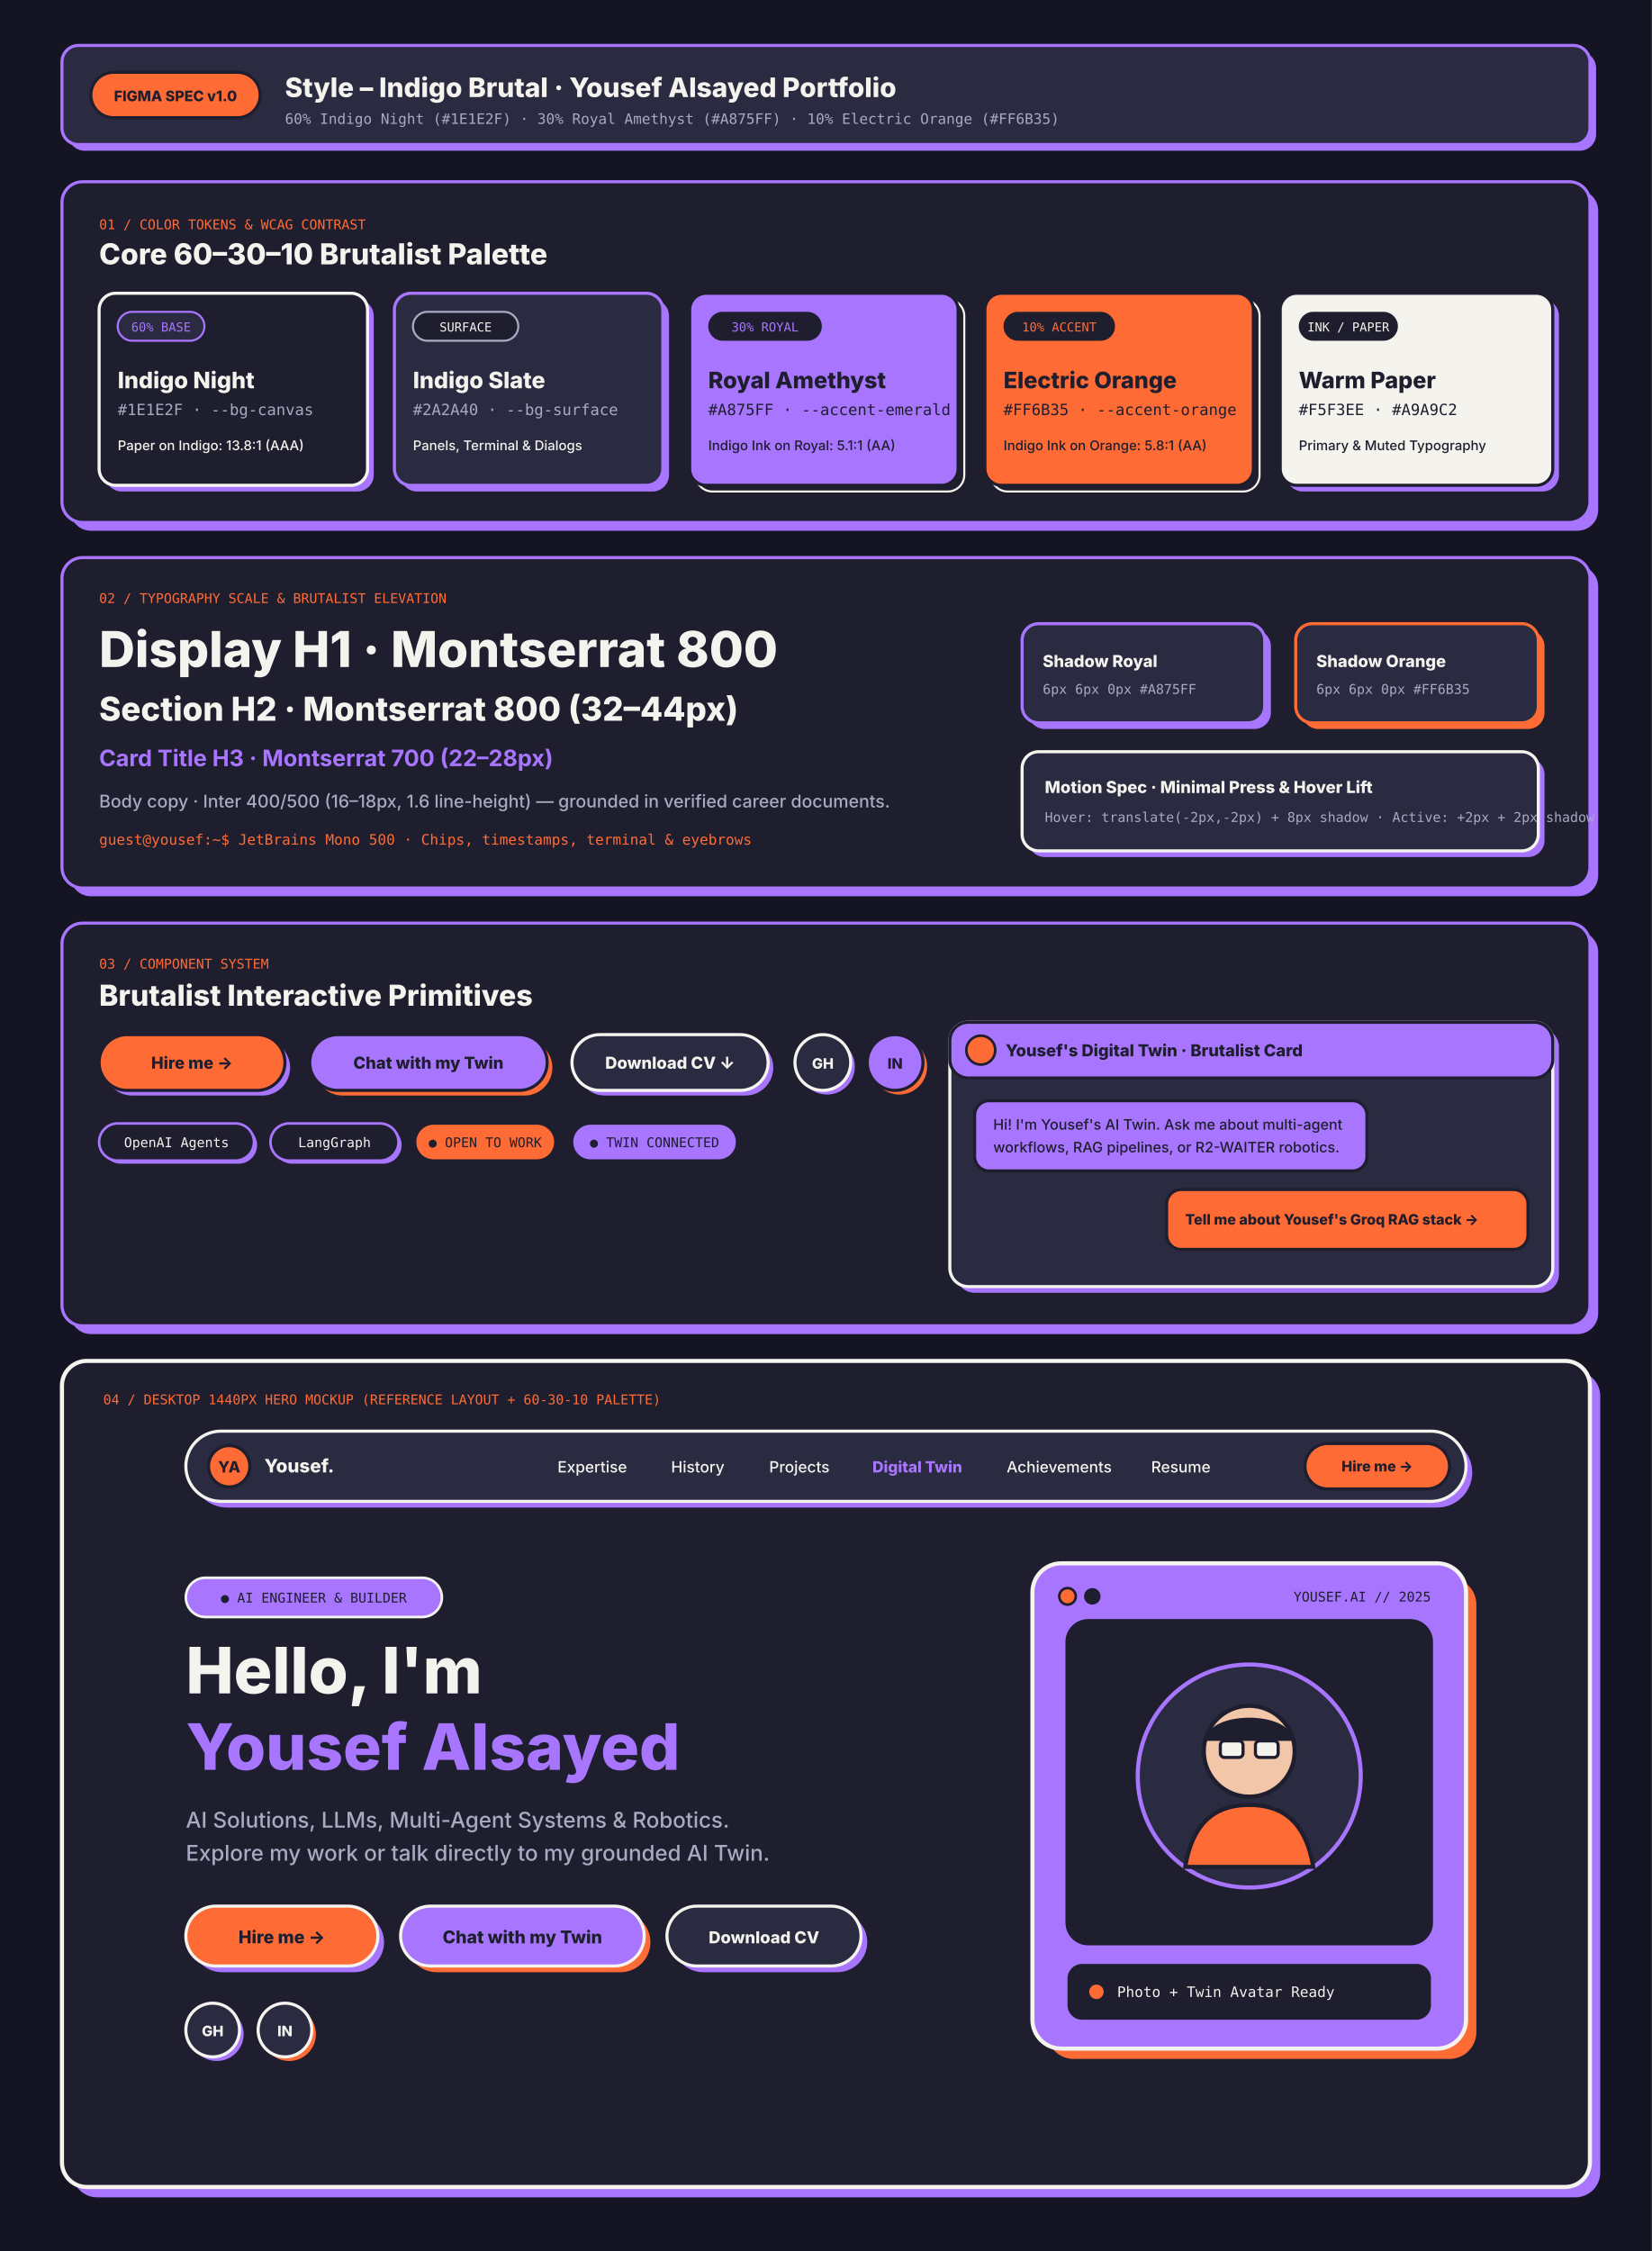
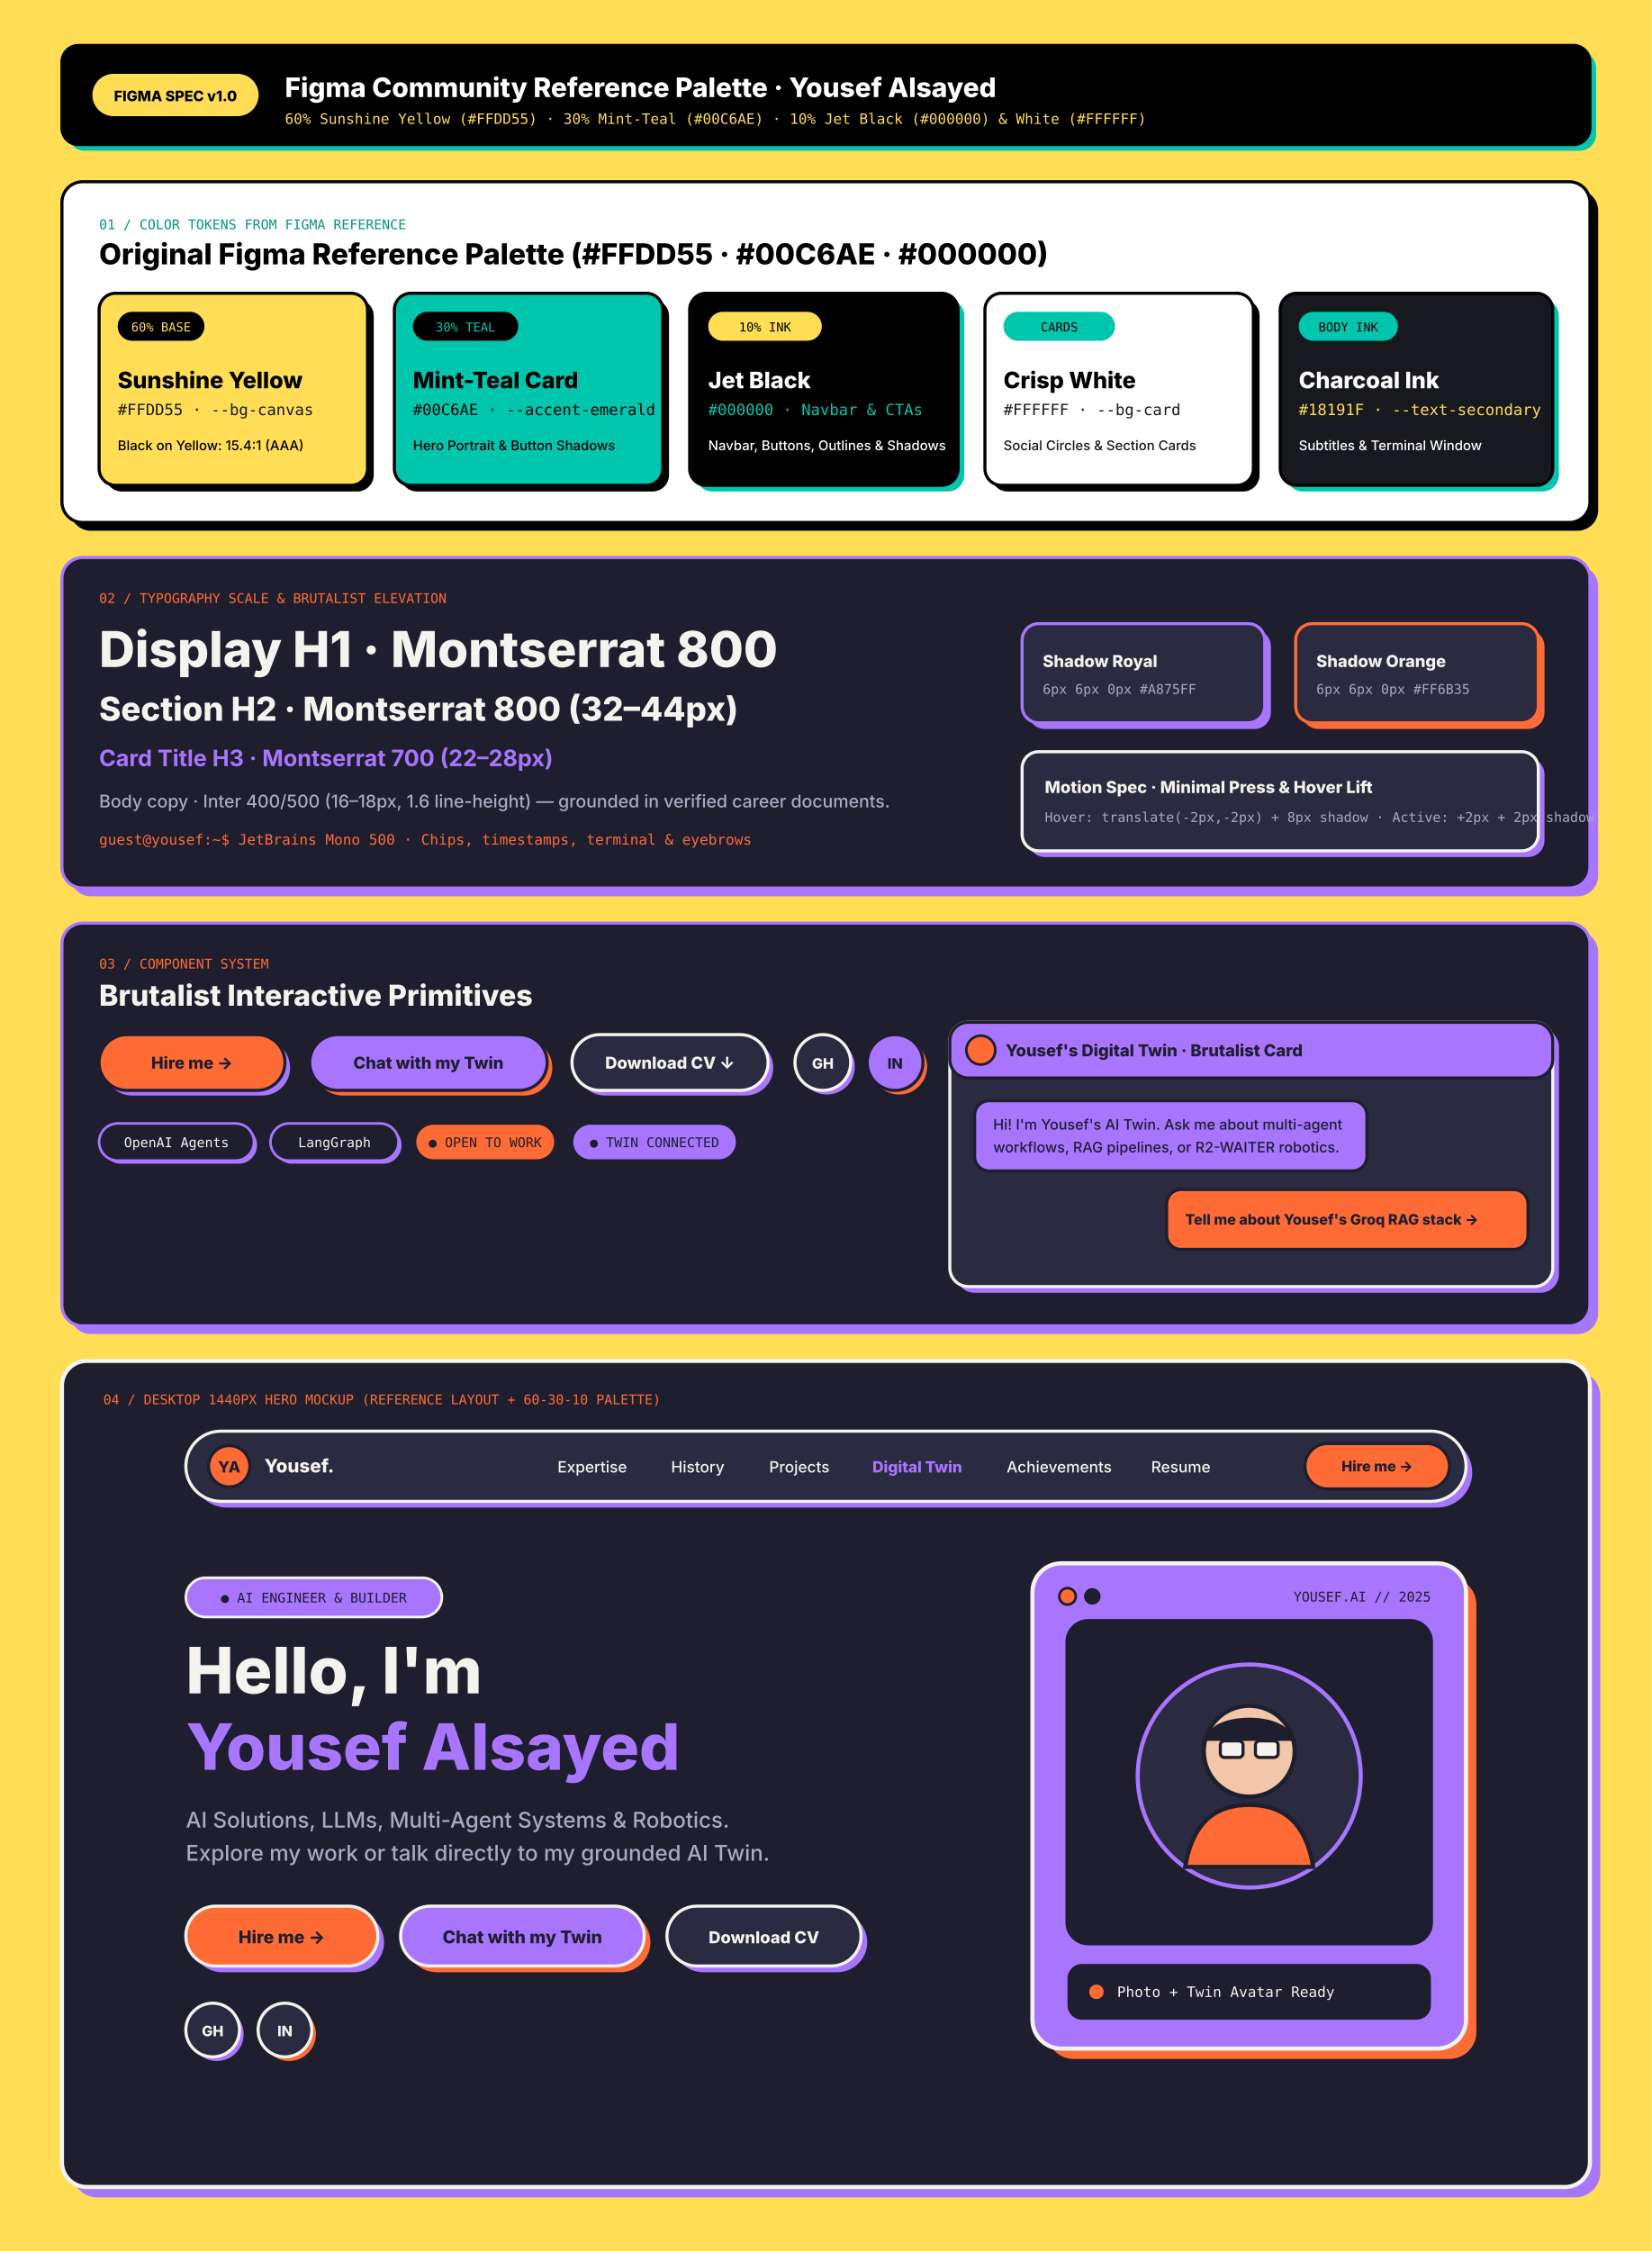
<svg xmlns="http://www.w3.org/2000/svg" viewBox="0 0 1600 2180" width="1600" height="2180" role="img" aria-label="Style – Indigo Brutal — Figma Design System &amp; Hero Mockup">
  <defs>
    <style>
      .display { font-family: 'Montserrat', 'Inter', -apple-system, BlinkMacSystemFont, sans-serif; font-weight: 800; }
      .heading { font-family: 'Montserrat', 'Inter', -apple-system, BlinkMacSystemFont, sans-serif; font-weight: 700; }
      .body { font-family: 'Inter', -apple-system, BlinkMacSystemFont, sans-serif; font-weight: 500; }
      .mono { font-family: 'JetBrains Mono', 'SFMono-Regular', Consolas, monospace; font-weight: 500; }
    </style>
  </defs>
-   <rect id="Canvas-Background" x="0" y="0" width="1600" height="2180" fill="#141422" />
+   <rect id="Canvas-Background" x="0" y="0" width="1600" height="2180" fill="#FFDD55" />
  <g id="00-File-Cover-Header" transform="translate(60, 44)">
-     <rect x="6" y="6" width="1480" height="96" rx="16" fill="#A875FF" />
-     <rect x="0" y="0" width="1480" height="96" rx="16" fill="#2A2A40" stroke="#A875FF" stroke-width="3" />
-     <rect x="28" y="26" width="164" height="44" rx="22" fill="#FF6B35" stroke="#1E1E2F" stroke-width="3" />
-     <text x="110" y="54" text-anchor="middle" fill="#1E1E2F" font-size="14" class="display">FIGMA SPEC v1.0</text>
-     <text x="216" y="50" fill="#F5F3EE" font-size="26" class="display">Style – Indigo Brutal · Yousef Alsayed Portfolio</text>
-     <text x="216" y="76" fill="#A9A9C2" font-size="14" class="mono">60% Indigo Night (#1E1E2F)  ·  30% Royal Amethyst (#A875FF)  ·  10% Electric Orange (#FF6B35)</text>
+     <rect x="6" y="6" width="1480" height="96" rx="16" fill="#00C6AE" />
+     <rect x="0" y="0" width="1480" height="96" rx="16" fill="#000000" stroke="#000000" stroke-width="3" />
+     <rect x="28" y="26" width="164" height="44" rx="22" fill="#FFDD55" stroke="#000000" stroke-width="3" />
+     <text x="110" y="54" text-anchor="middle" fill="#000000" font-size="14" class="display">FIGMA SPEC v1.0</text>
+     <text x="216" y="50" fill="#FFFFFF" font-size="26" class="display">Figma Community Reference Palette · Yousef Alsayed</text>
+     <text x="216" y="76" fill="#FFDD55" font-size="14" class="mono">60% Sunshine Yellow (#FFDD55)  ·  30% Mint-Teal (#00C6AE)  ·  10% Jet Black (#000000) &amp; White (#FFFFFF)</text>
  </g>
  <g id="01-Color-Palette-60-30-10" transform="translate(60, 176)">
-     <rect x="8" y="8" width="1480" height="330" rx="20" fill="#A875FF" />
-     <rect x="0" y="0" width="1480" height="330" rx="20" fill="#1E1E2F" stroke="#A875FF" stroke-width="3" />
-     <text x="36" y="46" fill="#FF6B35" font-size="13" class="mono">01 / COLOR TOKENS &amp; WCAG CONTRAST</text>
-     <text x="36" y="80" fill="#F5F3EE" font-size="28" class="display">Core 60–30–10 Brutalist Palette</text>
+     <rect x="8" y="8" width="1480" height="330" rx="20" fill="#000000" />
+     <rect x="0" y="0" width="1480" height="330" rx="20" fill="#FFFFFF" stroke="#000000" stroke-width="3" />
+     <text x="36" y="46" fill="#009583" font-size="13" class="mono">01 / COLOR TOKENS FROM FIGMA REFERENCE</text>
+     <text x="36" y="80" fill="#000000" font-size="28" class="display">Original Figma Reference Palette (#FFDD55 · #00C6AE · #000000)</text>
    <g id="Swatch-60-Indigo-Night" transform="translate(36, 108)">
-       <rect x="6" y="6" width="260" height="186" rx="16" fill="#A875FF" />
-       <rect x="0" y="0" width="260" height="186" rx="16" fill="#1E1E2F" stroke="#F5F3EE" stroke-width="3" />
-       <rect x="18" y="18" width="84" height="28" rx="14" fill="#2A2A40" stroke="#A875FF" stroke-width="2" />
-       <text x="60" y="37" text-anchor="middle" fill="#A875FF" font-size="12" class="mono">60% BASE</text>
-       <text x="18" y="92" fill="#F5F3EE" font-size="22" class="display">Indigo Night</text>
-       <text x="18" y="118" fill="#A9A9C2" font-size="15" class="mono">#1E1E2F · --bg-canvas</text>
-       <text x="18" y="152" fill="#F5F3EE" font-size="13" class="body">Paper on Indigo: 13.8:1 (AAA)</text>
+       <rect x="6" y="6" width="260" height="186" rx="16" fill="#000000" />
+       <rect x="0" y="0" width="260" height="186" rx="16" fill="#FFDD55" stroke="#000000" stroke-width="3" />
+       <rect x="18" y="18" width="84" height="28" rx="14" fill="#000000" />
+       <text x="60" y="37" text-anchor="middle" fill="#FFDD55" font-size="12" class="mono">60% BASE</text>
+       <text x="18" y="92" fill="#000000" font-size="22" class="display">Sunshine Yellow</text>
+       <text x="18" y="118" fill="#18191F" font-size="15" class="mono">#FFDD55 · --bg-canvas</text>
+       <text x="18" y="152" fill="#000000" font-size="13" class="body">Black on Yellow: 15.4:1 (AAA)</text>
    </g>
    <g id="Swatch-Surface-Indigo" transform="translate(322, 108)">
-       <rect x="6" y="6" width="260" height="186" rx="16" fill="#A875FF" />
-       <rect x="0" y="0" width="260" height="186" rx="16" fill="#2A2A40" stroke="#A875FF" stroke-width="3" />
-       <rect x="18" y="18" width="102" height="28" rx="14" fill="#1E1E2F" stroke="#A9A9C2" stroke-width="2" />
-       <text x="69" y="37" text-anchor="middle" fill="#F5F3EE" font-size="12" class="mono">SURFACE</text>
-       <text x="18" y="92" fill="#F5F3EE" font-size="22" class="display">Indigo Slate</text>
-       <text x="18" y="118" fill="#A9A9C2" font-size="15" class="mono">#2A2A40 · --bg-surface</text>
-       <text x="18" y="152" fill="#F5F3EE" font-size="13" class="body">Panels, Terminal &amp; Dialogs</text>
+       <rect x="6" y="6" width="260" height="186" rx="16" fill="#000000" />
+       <rect x="0" y="0" width="260" height="186" rx="16" fill="#00C6AE" stroke="#000000" stroke-width="3" />
+       <rect x="18" y="18" width="102" height="28" rx="14" fill="#000000" />
+       <text x="69" y="37" text-anchor="middle" fill="#00C6AE" font-size="12" class="mono">30% TEAL</text>
+       <text x="18" y="92" fill="#000000" font-size="22" class="display">Mint-Teal Card</text>
+       <text x="18" y="118" fill="#000000" font-size="15" class="mono">#00C6AE · --accent-emerald</text>
+       <text x="18" y="152" fill="#000000" font-size="13" class="body">Hero Portrait &amp; Button Shadows</text>
    </g>
    <g id="Swatch-30-Royal-Amethyst" transform="translate(608, 108)">
-       <rect x="6" y="6" width="260" height="186" rx="16" fill="#1E1E2F" stroke="#F5F3EE" stroke-width="2" />
-       <rect x="0" y="0" width="260" height="186" rx="16" fill="#A875FF" stroke="#1E1E2F" stroke-width="3" />
-       <rect x="18" y="18" width="110" height="28" rx="14" fill="#1E1E2F" />
-       <text x="73" y="37" text-anchor="middle" fill="#A875FF" font-size="12" class="mono">30% ROYAL</text>
-       <text x="18" y="92" fill="#1E1E2F" font-size="22" class="display">Royal Amethyst</text>
-       <text x="18" y="118" fill="#1E1E2F" font-size="15" class="mono">#A875FF · --accent-emerald</text>
-       <text x="18" y="152" fill="#1E1E2F" font-size="13" class="body">Indigo Ink on Royal: 5.1:1 (AA)</text>
+       <rect x="6" y="6" width="260" height="186" rx="16" fill="#00C6AE" />
+       <rect x="0" y="0" width="260" height="186" rx="16" fill="#000000" stroke="#000000" stroke-width="3" />
+       <rect x="18" y="18" width="110" height="28" rx="14" fill="#FFDD55" />
+       <text x="73" y="37" text-anchor="middle" fill="#000000" font-size="12" class="mono">10% INK</text>
+       <text x="18" y="92" fill="#FFFFFF" font-size="22" class="display">Jet Black</text>
+       <text x="18" y="118" fill="#00C6AE" font-size="15" class="mono">#000000 · Navbar &amp; CTAs</text>
+       <text x="18" y="152" fill="#FFFFFF" font-size="13" class="body">Navbar, Buttons, Outlines &amp; Shadows</text>
    </g>
    <g id="Swatch-10-Electric-Orange" transform="translate(894, 108)">
-       <rect x="6" y="6" width="260" height="186" rx="16" fill="#1E1E2F" stroke="#F5F3EE" stroke-width="2" />
-       <rect x="0" y="0" width="260" height="186" rx="16" fill="#FF6B35" stroke="#1E1E2F" stroke-width="3" />
-       <rect x="18" y="18" width="108" height="28" rx="14" fill="#1E1E2F" />
-       <text x="72" y="37" text-anchor="middle" fill="#FF6B35" font-size="12" class="mono">10% ACCENT</text>
-       <text x="18" y="92" fill="#1E1E2F" font-size="22" class="display">Electric Orange</text>
-       <text x="18" y="118" fill="#1E1E2F" font-size="15" class="mono">#FF6B35 · --accent-orange</text>
-       <text x="18" y="152" fill="#1E1E2F" font-size="13" class="body">Indigo Ink on Orange: 5.8:1 (AA)</text>
+       <rect x="6" y="6" width="260" height="186" rx="16" fill="#000000" />
+       <rect x="0" y="0" width="260" height="186" rx="16" fill="#FFFFFF" stroke="#000000" stroke-width="3" />
+       <rect x="18" y="18" width="108" height="28" rx="14" fill="#00C6AE" />
+       <text x="72" y="37" text-anchor="middle" fill="#000000" font-size="12" class="mono">CARDS</text>
+       <text x="18" y="92" fill="#000000" font-size="22" class="display">Crisp White</text>
+       <text x="18" y="118" fill="#18191F" font-size="15" class="mono">#FFFFFF · --bg-card</text>
+       <text x="18" y="152" fill="#18191F" font-size="13" class="body">Social Circles &amp; Section Cards</text>
    </g>
    <g id="Swatch-Paper-Text" transform="translate(1180, 108)">
-       <rect x="6" y="6" width="264" height="186" rx="16" fill="#A875FF" />
-       <rect x="0" y="0" width="264" height="186" rx="16" fill="#F5F3EE" stroke="#1E1E2F" stroke-width="3" />
-       <rect x="18" y="18" width="96" height="28" rx="14" fill="#1E1E2F" />
-       <text x="66" y="37" text-anchor="middle" fill="#F5F3EE" font-size="12" class="mono">INK / PAPER</text>
-       <text x="18" y="92" fill="#1E1E2F" font-size="22" class="display">Warm Paper</text>
-       <text x="18" y="118" fill="#1E1E2F" font-size="15" class="mono">#F5F3EE · #A9A9C2</text>
-       <text x="18" y="152" fill="#1E1E2F" font-size="13" class="body">Primary &amp; Muted Typography</text>
+       <rect x="6" y="6" width="264" height="186" rx="16" fill="#00C6AE" />
+       <rect x="0" y="0" width="264" height="186" rx="16" fill="#18191F" stroke="#000000" stroke-width="3" />
+       <rect x="18" y="18" width="96" height="28" rx="14" fill="#00C6AE" />
+       <text x="66" y="37" text-anchor="middle" fill="#000000" font-size="12" class="mono">BODY INK</text>
+       <text x="18" y="92" fill="#FFFFFF" font-size="22" class="display">Charcoal Ink</text>
+       <text x="18" y="118" fill="#FFDD55" font-size="15" class="mono">#18191F · --text-secondary</text>
+       <text x="18" y="152" fill="#FFFFFF" font-size="13" class="body">Subtitles &amp; Terminal Window</text>
    </g>
  </g>
  <g id="02-Typography-And-Shadows" transform="translate(60, 540)">
    <rect x="8" y="8" width="1480" height="320" rx="20" fill="#A875FF" />
    <rect x="0" y="0" width="1480" height="320" rx="20" fill="#1E1E2F" stroke="#A875FF" stroke-width="3" />
    <text x="36" y="44" fill="#FF6B35" font-size="13" class="mono">02 / TYPOGRAPHY SCALE &amp; BRUTALIST ELEVATION</text>
    <text x="36" y="106" fill="#F5F3EE" font-size="48" class="display">Display H1 · Montserrat 800</text>
    <text x="36" y="158" fill="#F5F3EE" font-size="32" class="display">Section H2 · Montserrat 800 (32–44px)</text>
    <text x="36" y="202" fill="#A875FF" font-size="22" class="heading">Card Title H3 · Montserrat 700 (22–28px)</text>
    <text x="36" y="242" fill="#A9A9C2" font-size="17" class="body">Body copy · Inter 400/500 (16–18px, 1.6 line-height) — grounded in verified career documents.</text>
    <text x="36" y="278" fill="#FF6B35" font-size="14" class="mono">guest@yousef:~$ JetBrains Mono 500 · Chips, timestamps, terminal &amp; eyebrows</text>
    <g id="Elevation-Specimens" transform="translate(930, 64)">
      <rect x="6" y="6" width="235" height="96" rx="16" fill="#A875FF" />
      <rect x="0" y="0" width="235" height="96" rx="16" fill="#2A2A40" stroke="#A875FF" stroke-width="3" />
      <text x="20" y="42" fill="#F5F3EE" font-size="16" class="display">Shadow Royal</text>
      <text x="20" y="68" fill="#A9A9C2" font-size="13" class="mono">6px 6px 0px #A875FF</text>
      <g transform="translate(265, 0)">
        <rect x="6" y="6" width="235" height="96" rx="16" fill="#FF6B35" />
        <rect x="0" y="0" width="235" height="96" rx="16" fill="#2A2A40" stroke="#FF6B35" stroke-width="3" />
        <text x="20" y="42" fill="#F5F3EE" font-size="16" class="display">Shadow Orange</text>
        <text x="20" y="68" fill="#A9A9C2" font-size="13" class="mono">6px 6px 0px #FF6B35</text>
      </g>
      <g transform="translate(0, 124)">
        <rect x="6" y="6" width="500" height="96" rx="16" fill="#A875FF" />
        <rect x="0" y="0" width="500" height="96" rx="16" fill="#2A2A40" stroke="#F5F3EE" stroke-width="3" />
        <text x="22" y="40" fill="#F5F3EE" font-size="16" class="display">Motion Spec · Minimal Press &amp; Hover Lift</text>
        <text x="22" y="68" fill="#A9A9C2" font-size="13" class="mono">Hover: translate(-2px,-2px) + 8px shadow · Active: +2px + 2px shadow</text>
      </g>
    </g>
  </g>
  <g id="03-Component-Library" transform="translate(60, 894)">
    <rect x="8" y="8" width="1480" height="390" rx="20" fill="#A875FF" />
    <rect x="0" y="0" width="1480" height="390" rx="20" fill="#1E1E2F" stroke="#A875FF" stroke-width="3" />
    <text x="36" y="44" fill="#FF6B35" font-size="13" class="mono">03 / COMPONENT SYSTEM</text>
    <text x="36" y="80" fill="#F5F3EE" font-size="28" class="display">Brutalist Interactive Primitives</text>
    <g id="Component-Buttons" transform="translate(36, 108)">
      <rect x="5" y="5" width="180" height="54" rx="27" fill="#A875FF" />
      <rect x="0" y="0" width="180" height="54" rx="27" fill="#FF6B35" stroke="#1E1E2F" stroke-width="3" />
      <text x="90" y="33" text-anchor="middle" fill="#1E1E2F" font-size="16" class="display">Hire me →</text>
      <g transform="translate(204, 0)">
        <rect x="5" y="5" width="230" height="54" rx="27" fill="#FF6B35" />
        <rect x="0" y="0" width="230" height="54" rx="27" fill="#A875FF" stroke="#1E1E2F" stroke-width="3" />
        <text x="115" y="33" text-anchor="middle" fill="#1E1E2F" font-size="16" class="display">Chat with my Twin</text>
      </g>
      <g transform="translate(458, 0)">
        <rect x="5" y="5" width="190" height="54" rx="27" fill="#A875FF" />
        <rect x="0" y="0" width="190" height="54" rx="27" fill="#2A2A40" stroke="#F5F3EE" stroke-width="3" />
        <text x="95" y="33" text-anchor="middle" fill="#F5F3EE" font-size="16" class="display">Download CV ↓</text>
      </g>
      <g transform="translate(674, 0)">
        <circle cx="31" cy="31" r="27" fill="#A875FF" />
        <circle cx="27" cy="27" r="27" fill="#2A2A40" stroke="#F5F3EE" stroke-width="3" />
        <text x="27" y="33" text-anchor="middle" fill="#F5F3EE" font-size="14" class="display">GH</text>
      </g>
      <g transform="translate(744, 0)">
        <circle cx="31" cy="31" r="27" fill="#FF6B35" />
        <circle cx="27" cy="27" r="27" fill="#A875FF" stroke="#1E1E2F" stroke-width="3" />
        <text x="27" y="33" text-anchor="middle" fill="#1E1E2F" font-size="14" class="display">IN</text>
      </g>
    </g>
    <g id="Component-Chips" transform="translate(36, 194)">
      <rect x="3" y="3" width="150" height="36" rx="18" fill="#A875FF" />
      <rect x="0" y="0" width="150" height="36" rx="18" fill="#1E1E2F" stroke="#A875FF" stroke-width="2.5" />
      <text x="75" y="23" text-anchor="middle" fill="#F5F3EE" font-size="13" class="mono">OpenAI Agents</text>
      <g transform="translate(166, 0)">
        <rect x="3" y="3" width="124" height="36" rx="18" fill="#A875FF" />
        <rect x="0" y="0" width="124" height="36" rx="18" fill="#1E1E2F" stroke="#A875FF" stroke-width="2.5" />
        <text x="62" y="23" text-anchor="middle" fill="#F5F3EE" font-size="13" class="mono">LangGraph</text>
      </g>
      <g transform="translate(306, 0)">
        <rect x="3" y="3" width="136" height="36" rx="18" fill="#1E1E2F" />
        <rect x="0" y="0" width="136" height="36" rx="18" fill="#FF6B35" stroke="#1E1E2F" stroke-width="2.5" />
        <text x="68" y="23" text-anchor="middle" fill="#1E1E2F" font-size="13" class="mono">● OPEN TO WORK</text>
      </g>
      <g transform="translate(458, 0)">
        <rect x="3" y="3" width="160" height="36" rx="18" fill="#1E1E2F" />
        <rect x="0" y="0" width="160" height="36" rx="18" fill="#A875FF" stroke="#1E1E2F" stroke-width="2.5" />
        <text x="80" y="23" text-anchor="middle" fill="#1E1E2F" font-size="13" class="mono">● TWIN CONNECTED</text>
      </g>
    </g>
    <g id="Component-Twin-Preview" transform="translate(860, 96)">
      <rect x="6" y="6" width="584" height="256" rx="18" fill="#A875FF" />
      <rect x="0" y="0" width="584" height="256" rx="18" fill="#2A2A40" stroke="#F5F3EE" stroke-width="3" />
      <rect x="0" y="0" width="584" height="54" rx="18" fill="#A875FF" stroke="#1E1E2F" stroke-width="3" />
      <circle cx="30" cy="27" r="14" fill="#FF6B35" stroke="#1E1E2F" stroke-width="2.5" />
      <text x="54" y="33" fill="#1E1E2F" font-size="16" class="display">Yousef's Digital Twin · Brutalist Card</text>
      <rect x="24" y="76" width="380" height="68" rx="14" fill="#A875FF" stroke="#1E1E2F" stroke-width="3" />
      <text x="42" y="104" fill="#1E1E2F" font-size="14" class="body">Hi! I'm Yousef's AI Twin. Ask me about multi-agent</text>
      <text x="42" y="126" fill="#1E1E2F" font-size="14" class="body">workflows, RAG pipelines, or R2-WAITER robotics.</text>
      <rect x="210" y="162" width="350" height="58" rx="14" fill="#FF6B35" stroke="#1E1E2F" stroke-width="3" />
      <text x="228" y="196" fill="#1E1E2F" font-size="14" class="display">Tell me about Yousef's Groq RAG stack →</text>
    </g>
  </g>
  <g id="04-Desktop-Hero-Mockup-1440" transform="translate(60, 1318)">
    <rect x="10" y="10" width="1480" height="800" rx="24" fill="#A875FF" />
    <rect x="0" y="0" width="1480" height="800" rx="24" fill="#1E1E2F" stroke="#F5F3EE" stroke-width="4" />
    <text x="40" y="42" fill="#FF6B35" font-size="13" class="mono">04 / DESKTOP 1440PX HERO MOCKUP (REFERENCE LAYOUT + 60-30-10 PALETTE)</text>
    <g id="Mockup-Navbar" transform="translate(120, 68)">
      <rect x="6" y="6" width="1240" height="68" rx="34" fill="#A875FF" />
      <rect x="0" y="0" width="1240" height="68" rx="34" fill="#2A2A40" stroke="#F5F3EE" stroke-width="3" />
      <circle cx="42" cy="34" r="20" fill="#FF6B35" stroke="#1E1E2F" stroke-width="3" />
      <text x="42" y="40" text-anchor="middle" fill="#1E1E2F" font-size="15" class="display">YA</text>
      <text x="76" y="40" fill="#F5F3EE" font-size="18" class="display">Yousef.</text>
      <text x="360" y="40" fill="#F5F3EE" font-size="15" class="body">Expertise</text>
      <text x="470" y="40" fill="#F5F3EE" font-size="15" class="body">History</text>
      <text x="565" y="40" fill="#F5F3EE" font-size="15" class="body">Projects</text>
      <text x="665" y="40" fill="#A875FF" font-size="15" class="display">Digital Twin</text>
      <text x="795" y="40" fill="#F5F3EE" font-size="15" class="body">Achievements</text>
      <text x="935" y="40" fill="#F5F3EE" font-size="15" class="body">Resume</text>
      <rect x="1084" y="12" width="140" height="44" rx="22" fill="#FF6B35" stroke="#1E1E2F" stroke-width="3" />
      <text x="1154" y="39" text-anchor="middle" fill="#1E1E2F" font-size="14" class="display">Hire me →</text>
    </g>
    <g id="Mockup-Hero-Copy" transform="translate(120, 210)">
      <rect x="4" y="4" width="248" height="38" rx="19" fill="#1E1E2F" />
      <rect x="0" y="0" width="248" height="38" rx="19" fill="#A875FF" stroke="#F5F3EE" stroke-width="2.5" />
      <text x="124" y="24" text-anchor="middle" fill="#1E1E2F" font-size="13" class="mono">● AI ENGINEER &amp; BUILDER</text>
      <text x="0" y="112" fill="#F5F3EE" font-size="62" class="display">Hello, I'm</text>
      <text x="0" y="186" fill="#A875FF" font-size="62" class="display">Yousef Alsayed</text>
      <text x="0" y="242" fill="#A9A9C2" font-size="21" class="body">AI Solutions, LLMs, Multi-Agent Systems &amp; Robotics.</text>
      <text x="0" y="274" fill="#A9A9C2" font-size="21" class="body">Explore my work or talk directly to my grounded AI Twin.</text>
      <g transform="translate(0, 318)">
        <rect x="6" y="6" width="186" height="58" rx="29" fill="#A875FF" />
        <rect x="0" y="0" width="186" height="58" rx="29" fill="#FF6B35" stroke="#F5F3EE" stroke-width="3" />
        <text x="93" y="36" text-anchor="middle" fill="#1E1E2F" font-size="17" class="display">Hire me →</text>
        <g transform="translate(208, 0)">
          <rect x="6" y="6" width="236" height="58" rx="29" fill="#FF6B35" />
          <rect x="0" y="0" width="236" height="58" rx="29" fill="#A875FF" stroke="#F5F3EE" stroke-width="3" />
          <text x="118" y="36" text-anchor="middle" fill="#1E1E2F" font-size="17" class="display">Chat with my Twin</text>
        </g>
        <g transform="translate(466, 0)">
          <rect x="6" y="6" width="188" height="58" rx="29" fill="#A875FF" />
          <rect x="0" y="0" width="188" height="58" rx="29" fill="#2A2A40" stroke="#F5F3EE" stroke-width="3" />
          <text x="94" y="36" text-anchor="middle" fill="#F5F3EE" font-size="16" class="display">Download CV</text>
        </g>
      </g>
      <g transform="translate(0, 412)">
        <circle cx="30" cy="30" r="26" fill="#A875FF" />
        <circle cx="26" cy="26" r="26" fill="#2A2A40" stroke="#F5F3EE" stroke-width="3" />
        <text x="26" y="32" text-anchor="middle" fill="#F5F3EE" font-size="14" class="display">GH</text>
        <g transform="translate(70, 0)">
          <circle cx="30" cy="30" r="26" fill="#FF6B35" />
          <circle cx="26" cy="26" r="26" fill="#2A2A40" stroke="#F5F3EE" stroke-width="3" />
          <text x="26" y="32" text-anchor="middle" fill="#F5F3EE" font-size="14" class="display">IN</text>
        </g>
      </g>
    </g>
    <g id="Mockup-Hero-Profile-Card" transform="translate(940, 196)">
      <rect x="12" y="12" width="420" height="470" rx="28" fill="#FF6B35" stroke="#1E1E2F" stroke-width="4" />
      <rect x="0" y="0" width="420" height="470" rx="28" fill="#A875FF" stroke="#F5F3EE" stroke-width="4" />
      <circle cx="34" cy="32" r="8" fill="#FF6B35" stroke="#1E1E2F" stroke-width="2.5" />
      <circle cx="58" cy="32" r="8" fill="#1E1E2F" />
      <text x="386" y="37" text-anchor="end" fill="#1E1E2F" font-size="13" class="mono">YOUSEF.AI // 2025</text>
      <rect x="34" y="56" width="352" height="312" rx="20" fill="#1E1E2F" stroke="#1E1E2F" stroke-width="4" />
      <circle cx="210" cy="206" r="108" fill="#2A2A40" stroke="#A875FF" stroke-width="4" />
      <circle cx="210" cy="182" r="44" fill="#F2C6A8" stroke="#1E1E2F" stroke-width="4" />
      <path d="M168 172 C168 142 252 142 252 172" fill="#1E1E2F" />
      <rect x="182" y="172" width="22" height="16" rx="4" fill="#F5F3EE" stroke="#1E1E2F" stroke-width="3" />
      <rect x="216" y="172" width="22" height="16" rx="4" fill="#F5F3EE" stroke="#1E1E2F" stroke-width="3" />
      <path d="M148 294 C156 246 182 234 210 234 C238 234 264 246 272 294 Z" fill="#FF6B35" stroke="#1E1E2F" stroke-width="4" />
      <rect x="34" y="388" width="352" height="54" rx="14" fill="#1E1E2F" />
      <circle cx="62" cy="415" r="7" fill="#FF6B35" />
      <text x="82" y="420" fill="#F5F3EE" font-size="14" class="mono">Photo + Twin Avatar Ready</text>
    </g>
  </g>
</svg>
